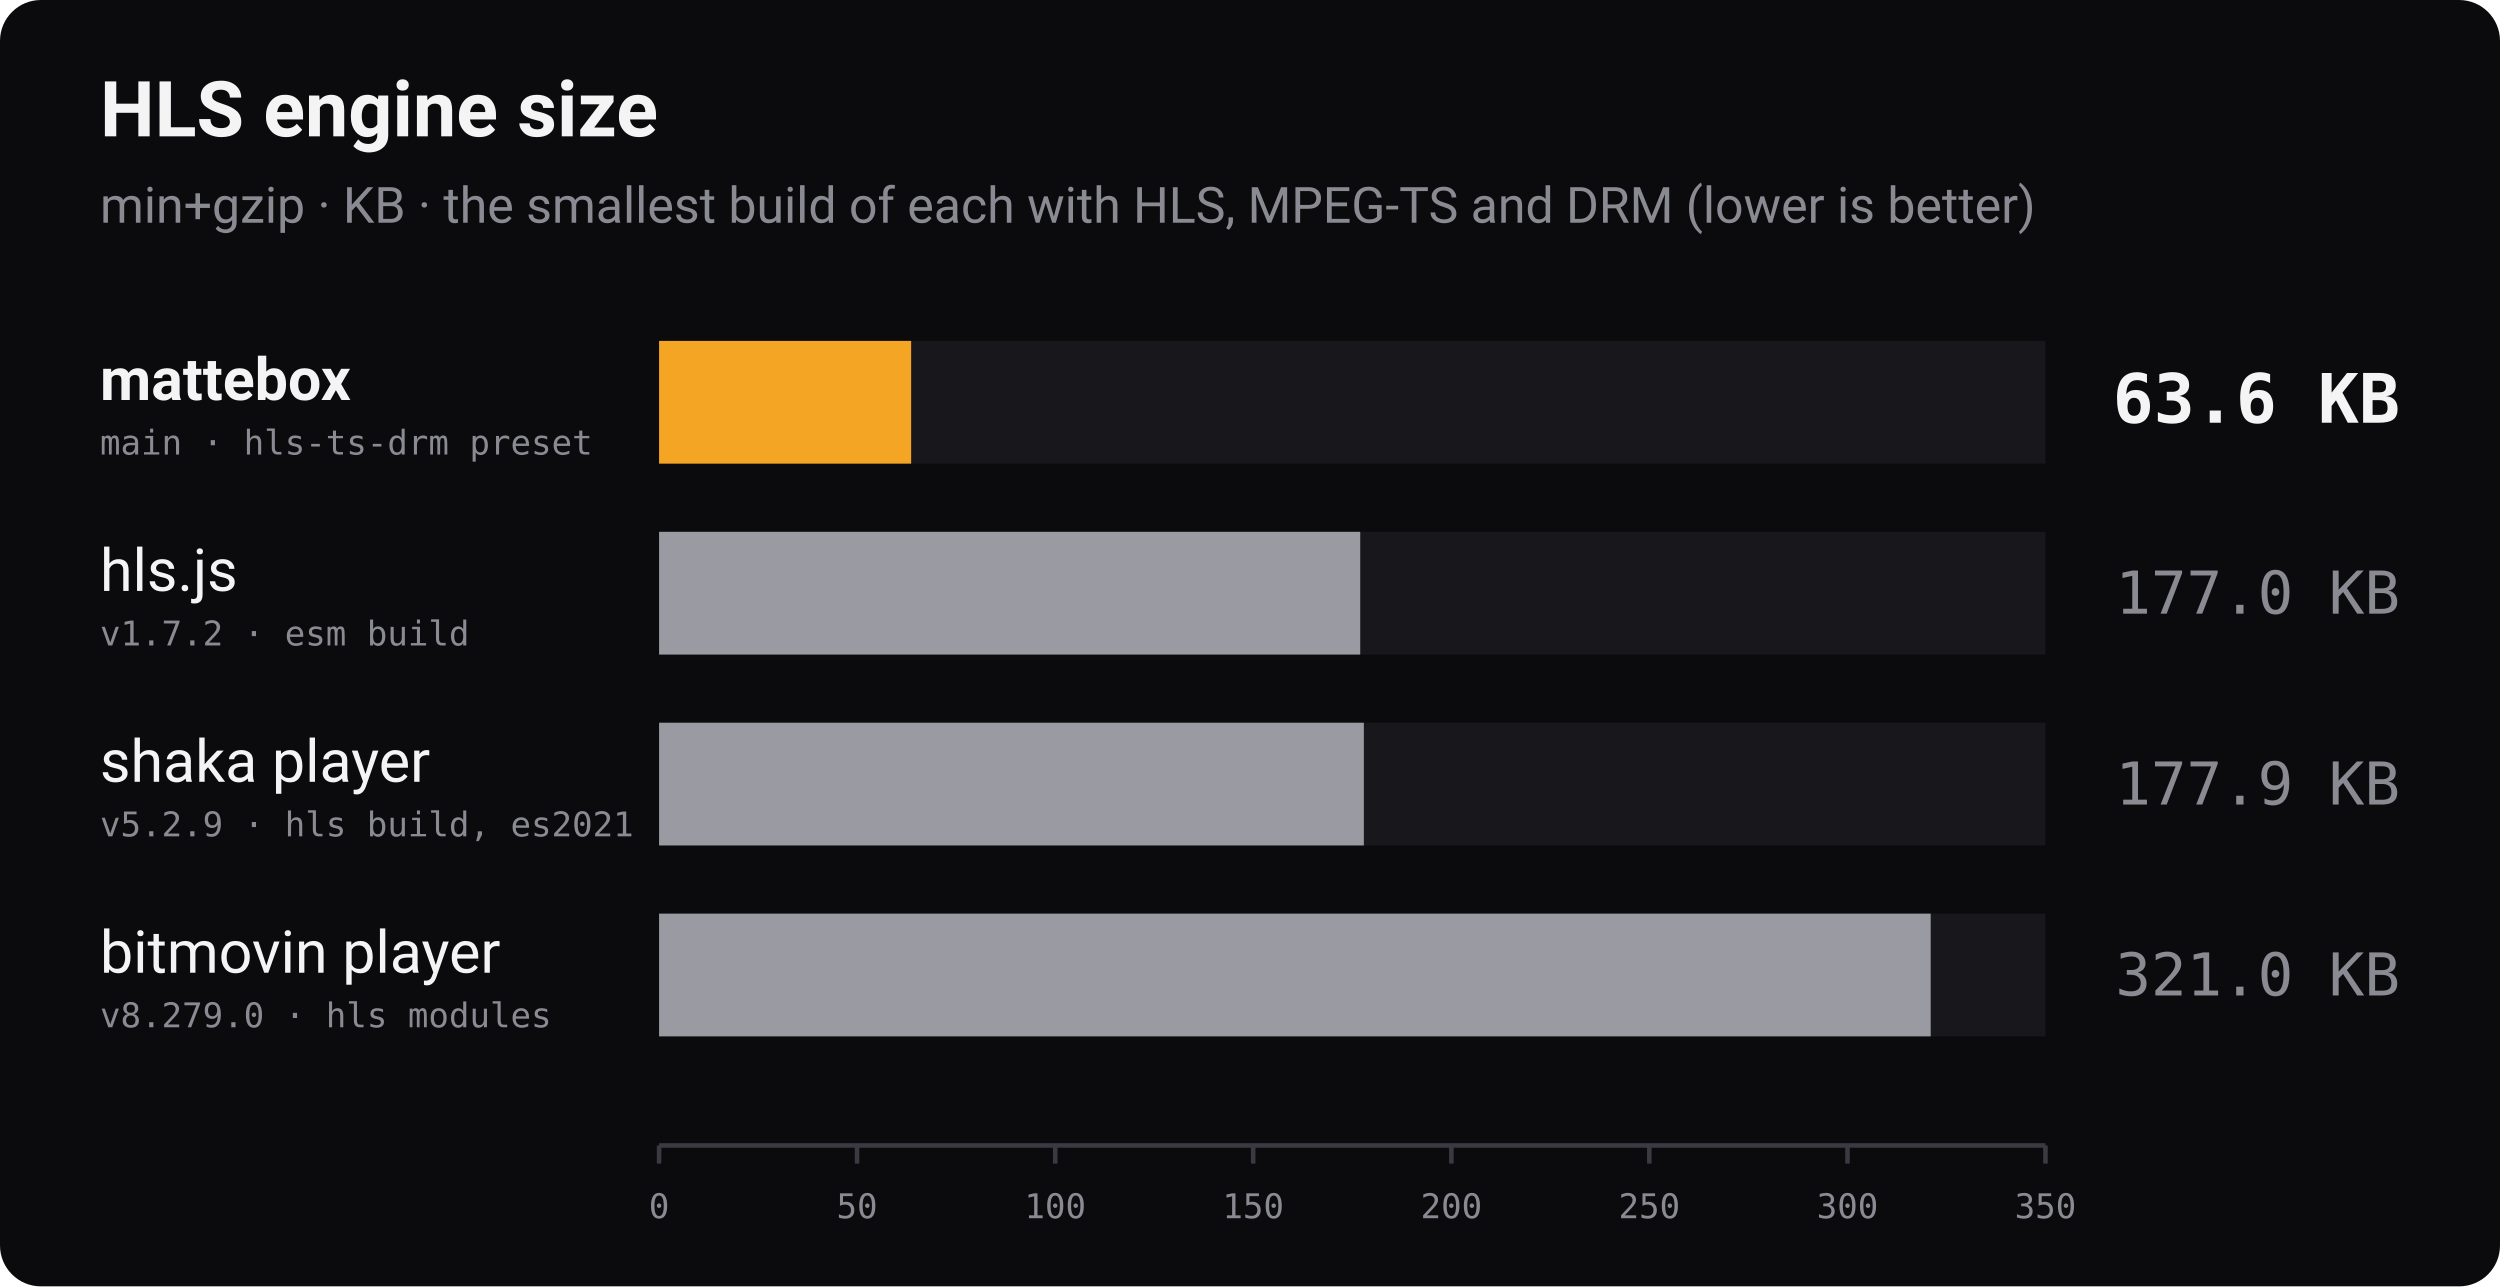
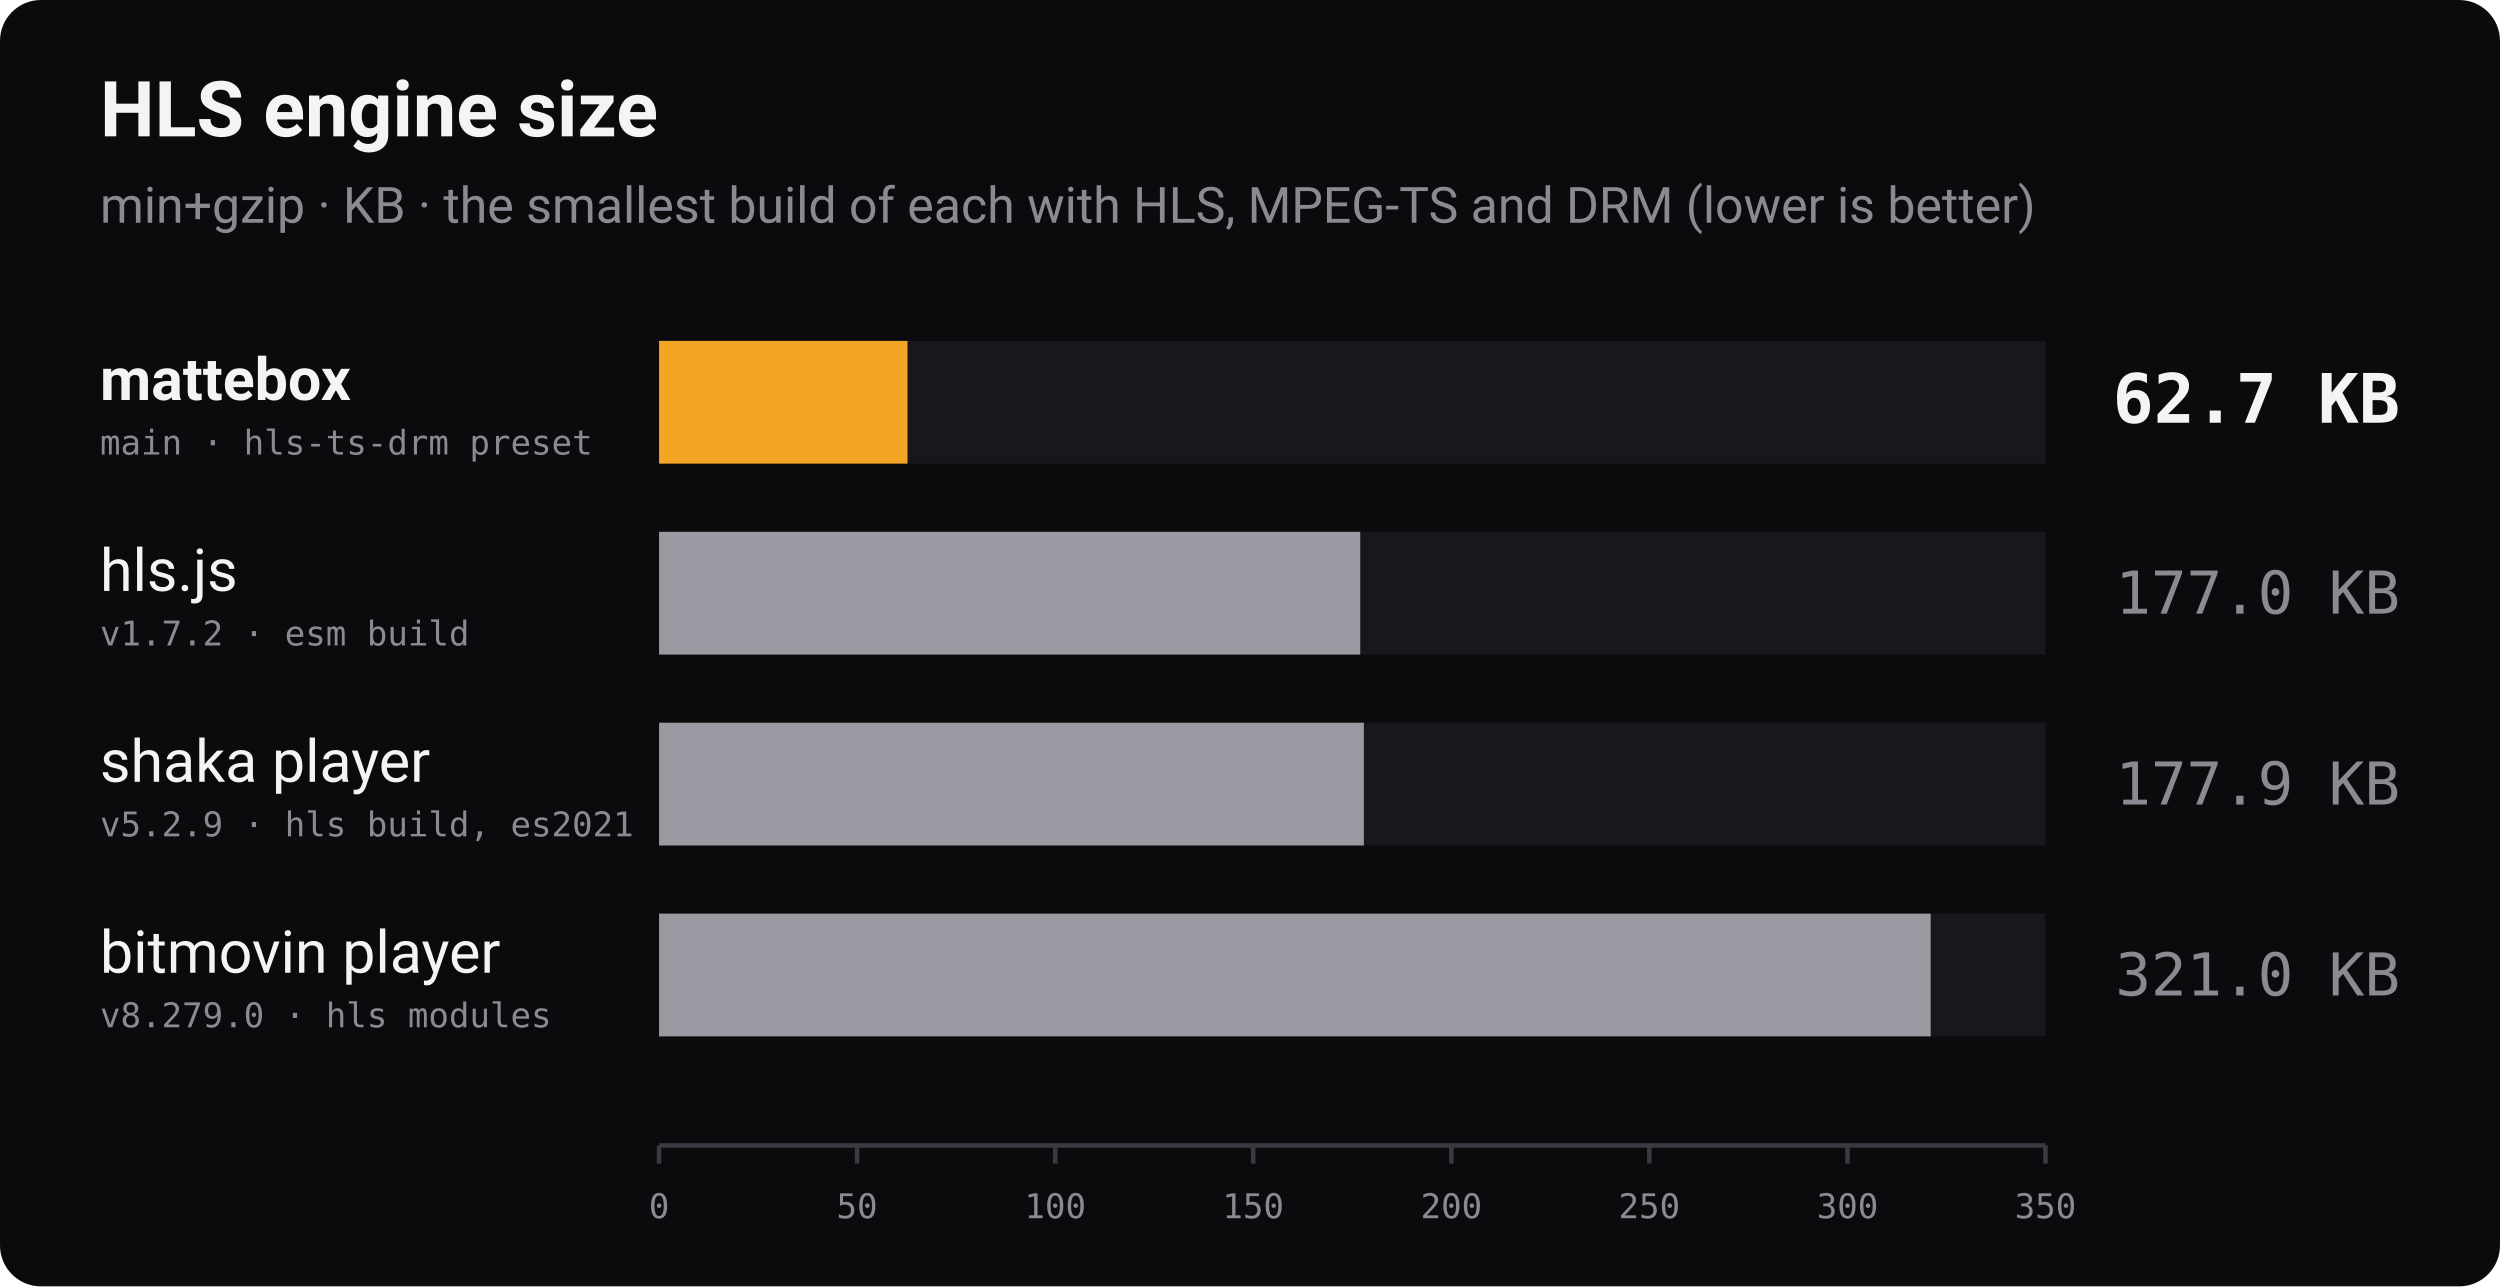
<svg xmlns="http://www.w3.org/2000/svg" width="1100" height="566" viewBox="0 0 1100 566" role="img" aria-label="Bundle size of engines that play HLS with fMP4 and MPEG-TS segments and DRM, min+gzip, lower is better">
  <rect width="1100" height="566" rx="18" fill="#0b0b0d" />
  <text x="44" y="60" font-family="-apple-system, 'Segoe UI', Roboto, Helvetica, Arial, sans-serif" font-size="34" font-weight="700" fill="#f4f4f5">HLS engine size</text>
  <text x="44" y="98" font-family="-apple-system, 'Segoe UI', Roboto, Helvetica, Arial, sans-serif" font-size="22" fill="#8a8a93">min+gzip · KB · the smallest build of each with HLS, MPEG-TS and DRM (lower is better)</text>
  <text x="44" y="176" font-family="-apple-system, 'Segoe UI', Roboto, Helvetica, Arial, sans-serif" font-size="26" font-weight="700" fill="#f4f4f5">mattebox</text>
  <text x="44" y="200" font-family="ui-monospace, 'SF Mono', Menlo, Consolas, monospace" font-size="15" fill="#8a8a93">main · hls-ts-drm preset</text>
  <rect x="290" y="150" width="610" height="54" fill="#18181c" />
-   <rect x="290" y="150" width="110.9" height="54" fill="#f5a524" />
-   <text x="1056" y="186" text-anchor="end" font-family="ui-monospace, 'SF Mono', Menlo, Consolas, monospace" font-size="30" font-weight="700" fill="#f4f4f5">63.6 KB</text>
+   <rect x="290" y="150" width="109.3" height="54" fill="#f5a524" />
+   <text x="1056" y="186" text-anchor="end" font-family="ui-monospace, 'SF Mono', Menlo, Consolas, monospace" font-size="30" font-weight="700" fill="#f4f4f5">62.7 KB</text>
  <text x="44" y="260" font-family="-apple-system, 'Segoe UI', Roboto, Helvetica, Arial, sans-serif" font-size="26" font-weight="400" fill="#f4f4f5">hls.js</text>
  <text x="44" y="284" font-family="ui-monospace, 'SF Mono', Menlo, Consolas, monospace" font-size="15" fill="#8a8a93">v1.7.2 · esm build</text>
  <rect x="290" y="234" width="610" height="54" fill="#18181c" />
  <rect x="290" y="234" width="308.5" height="54" fill="#9a9aa2" />
  <text x="1056" y="270" text-anchor="end" font-family="ui-monospace, 'SF Mono', Menlo, Consolas, monospace" font-size="26" font-weight="400" fill="#8a8a93">177.0 KB</text>
  <text x="44" y="344" font-family="-apple-system, 'Segoe UI', Roboto, Helvetica, Arial, sans-serif" font-size="26" font-weight="400" fill="#f4f4f5">shaka player</text>
  <text x="44" y="368" font-family="ui-monospace, 'SF Mono', Menlo, Consolas, monospace" font-size="15" fill="#8a8a93">v5.2.9 · hls build, es2021</text>
  <rect x="290" y="318" width="610" height="54" fill="#18181c" />
  <rect x="290" y="318" width="310.1" height="54" fill="#9a9aa2" />
  <text x="1056" y="354" text-anchor="end" font-family="ui-monospace, 'SF Mono', Menlo, Consolas, monospace" font-size="26" font-weight="400" fill="#8a8a93">177.9 KB</text>
  <text x="44" y="428" font-family="-apple-system, 'Segoe UI', Roboto, Helvetica, Arial, sans-serif" font-size="26" font-weight="400" fill="#f4f4f5">bitmovin player</text>
  <text x="44" y="452" font-family="ui-monospace, 'SF Mono', Menlo, Consolas, monospace" font-size="15" fill="#8a8a93">v8.279.0 · hls modules</text>
  <rect x="290" y="402" width="610" height="54" fill="#18181c" />
  <rect x="290" y="402" width="559.5" height="54" fill="#9a9aa2" />
  <text x="1056" y="438" text-anchor="end" font-family="ui-monospace, 'SF Mono', Menlo, Consolas, monospace" font-size="26" font-weight="400" fill="#8a8a93">321.0 KB</text>
  <line x1="290" y1="504" x2="900" y2="504" stroke="#3a3a42" stroke-width="2" />
  <line x1="290.0" y1="504" x2="290.0" y2="512" stroke="#3a3a42" stroke-width="2" />
  <text x="290.0" y="536" text-anchor="middle" font-family="ui-monospace, 'SF Mono', Menlo, Consolas, monospace" font-size="15" fill="#8a8a93">0</text>
  <line x1="377.1" y1="504" x2="377.1" y2="512" stroke="#3a3a42" stroke-width="2" />
  <text x="377.1" y="536" text-anchor="middle" font-family="ui-monospace, 'SF Mono', Menlo, Consolas, monospace" font-size="15" fill="#8a8a93">50</text>
  <line x1="464.3" y1="504" x2="464.3" y2="512" stroke="#3a3a42" stroke-width="2" />
  <text x="464.3" y="536" text-anchor="middle" font-family="ui-monospace, 'SF Mono', Menlo, Consolas, monospace" font-size="15" fill="#8a8a93">100</text>
  <line x1="551.4" y1="504" x2="551.4" y2="512" stroke="#3a3a42" stroke-width="2" />
  <text x="551.4" y="536" text-anchor="middle" font-family="ui-monospace, 'SF Mono', Menlo, Consolas, monospace" font-size="15" fill="#8a8a93">150</text>
  <line x1="638.6" y1="504" x2="638.6" y2="512" stroke="#3a3a42" stroke-width="2" />
  <text x="638.6" y="536" text-anchor="middle" font-family="ui-monospace, 'SF Mono', Menlo, Consolas, monospace" font-size="15" fill="#8a8a93">200</text>
  <line x1="725.7" y1="504" x2="725.7" y2="512" stroke="#3a3a42" stroke-width="2" />
  <text x="725.7" y="536" text-anchor="middle" font-family="ui-monospace, 'SF Mono', Menlo, Consolas, monospace" font-size="15" fill="#8a8a93">250</text>
  <line x1="812.9" y1="504" x2="812.9" y2="512" stroke="#3a3a42" stroke-width="2" />
  <text x="812.9" y="536" text-anchor="middle" font-family="ui-monospace, 'SF Mono', Menlo, Consolas, monospace" font-size="15" fill="#8a8a93">300</text>
  <line x1="900.0" y1="504" x2="900.0" y2="512" stroke="#3a3a42" stroke-width="2" />
  <text x="900.0" y="536" text-anchor="middle" font-family="ui-monospace, 'SF Mono', Menlo, Consolas, monospace" font-size="15" fill="#8a8a93">350</text>
</svg>
